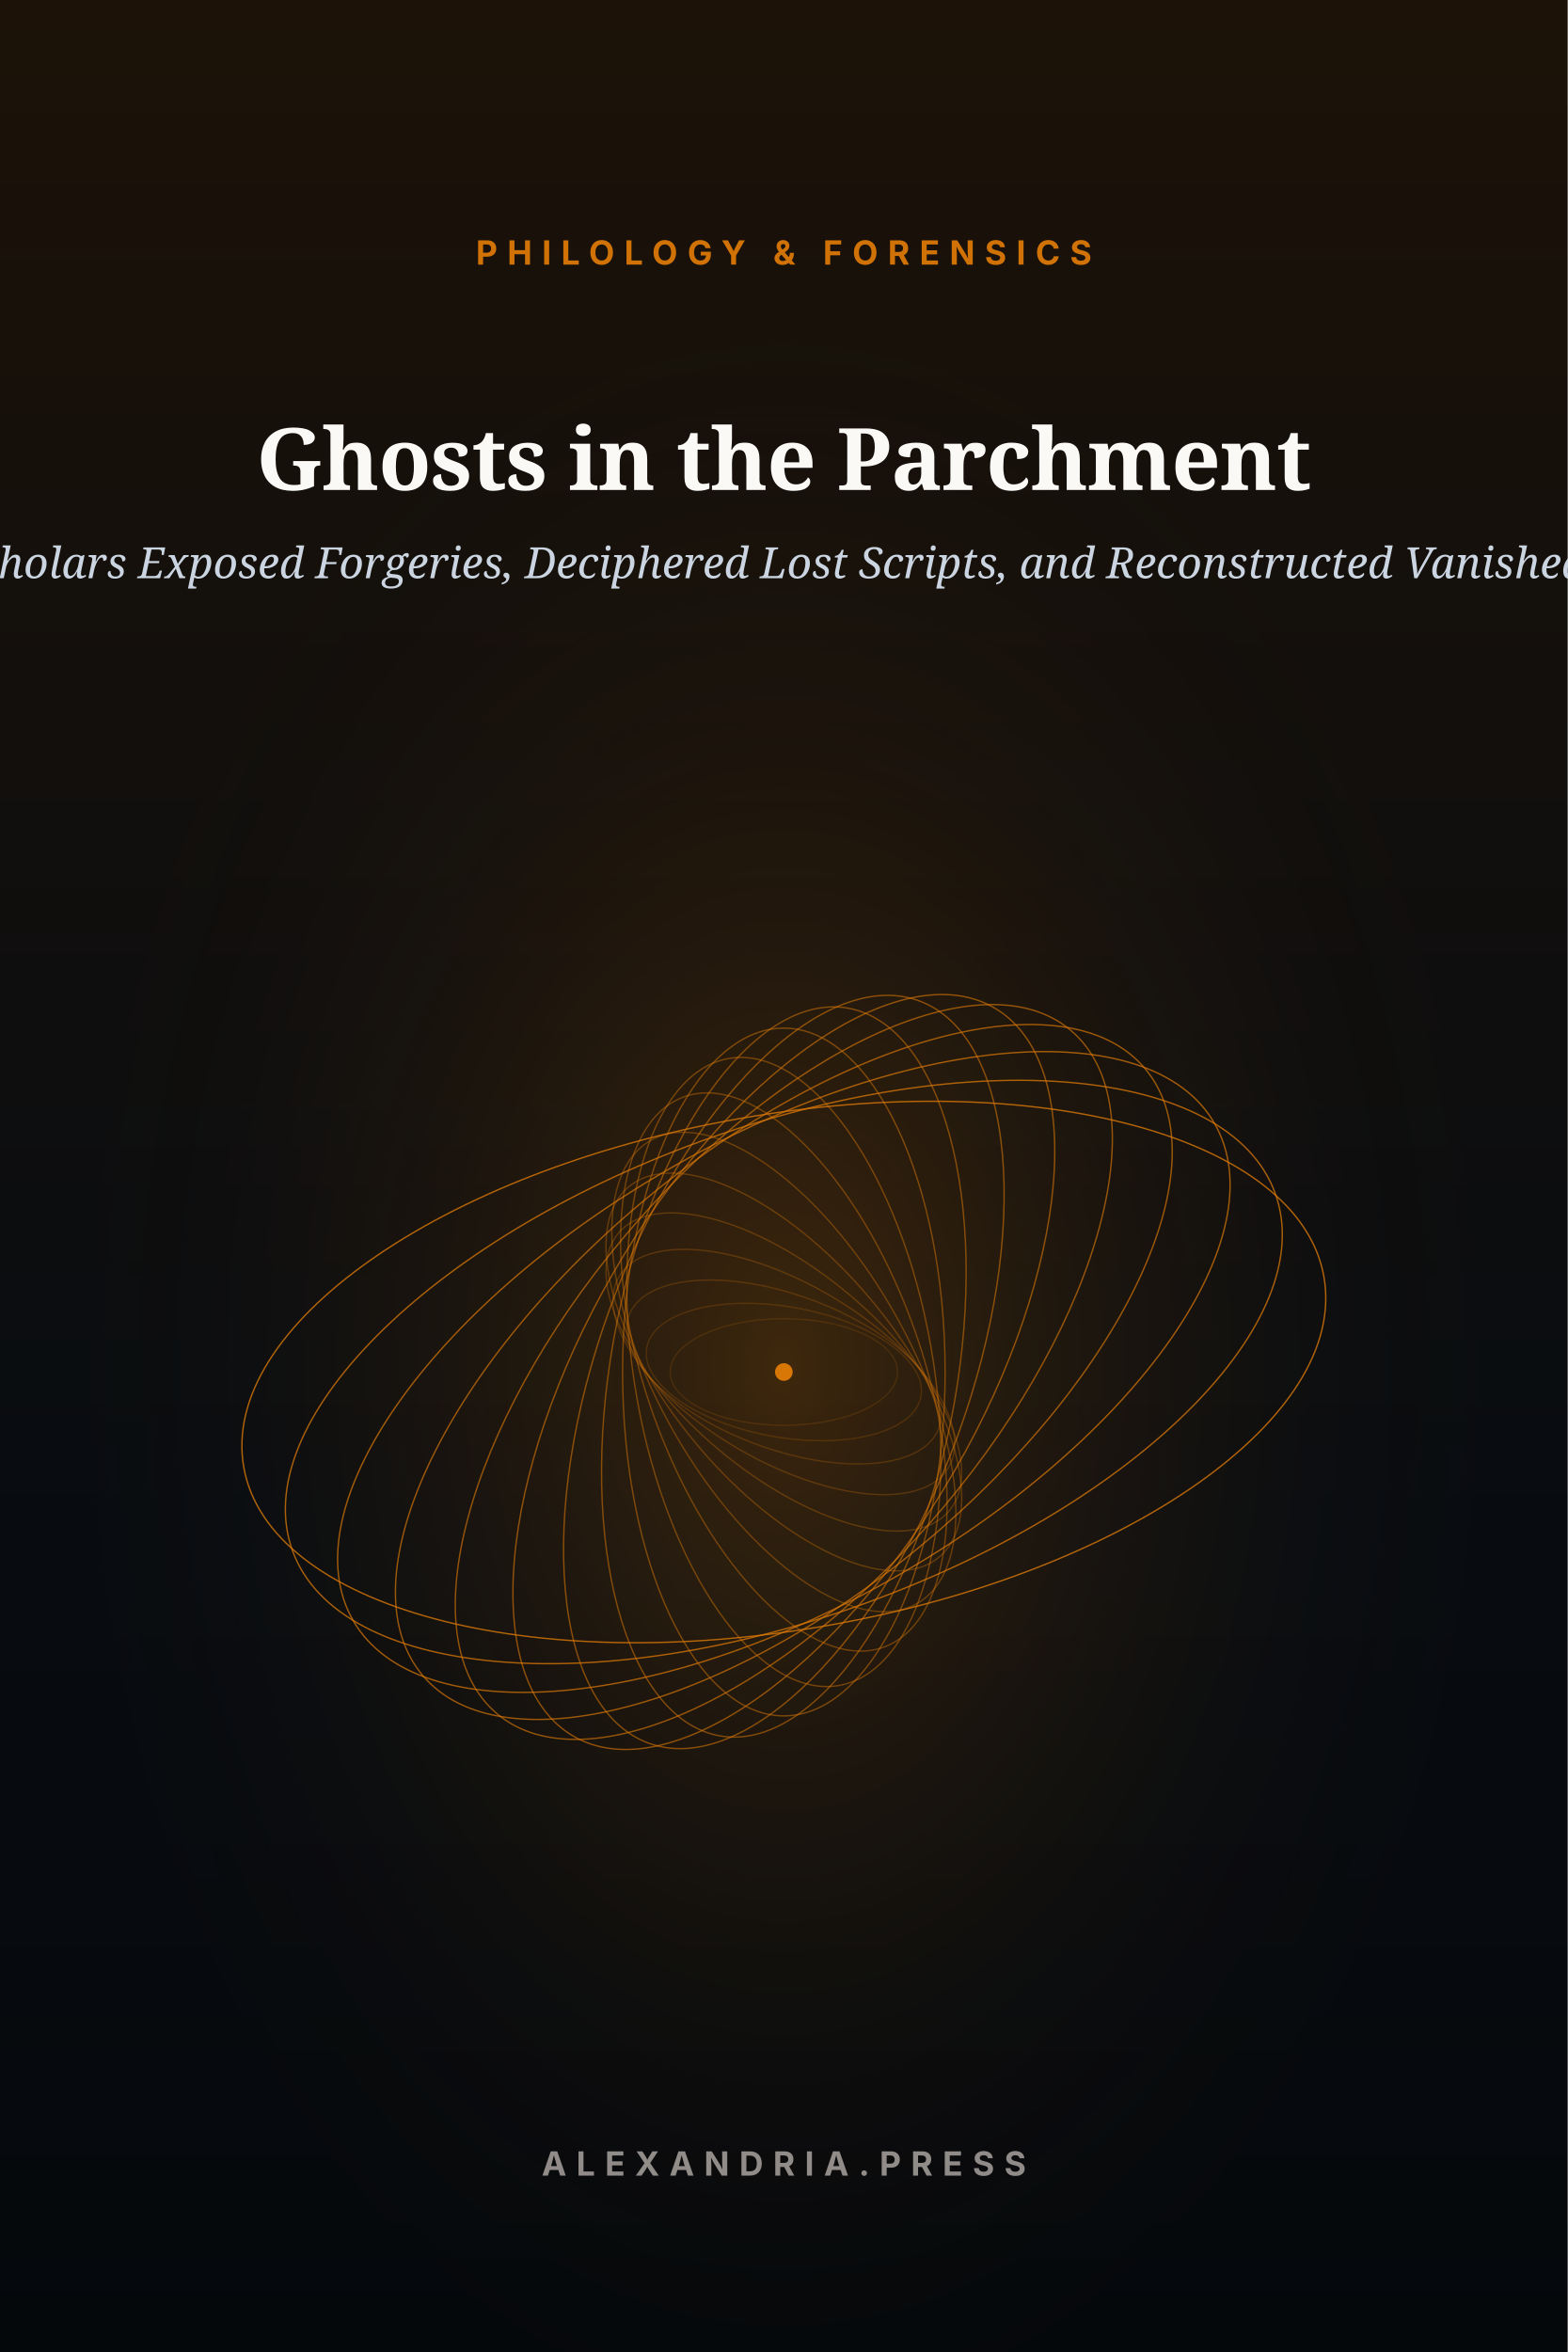
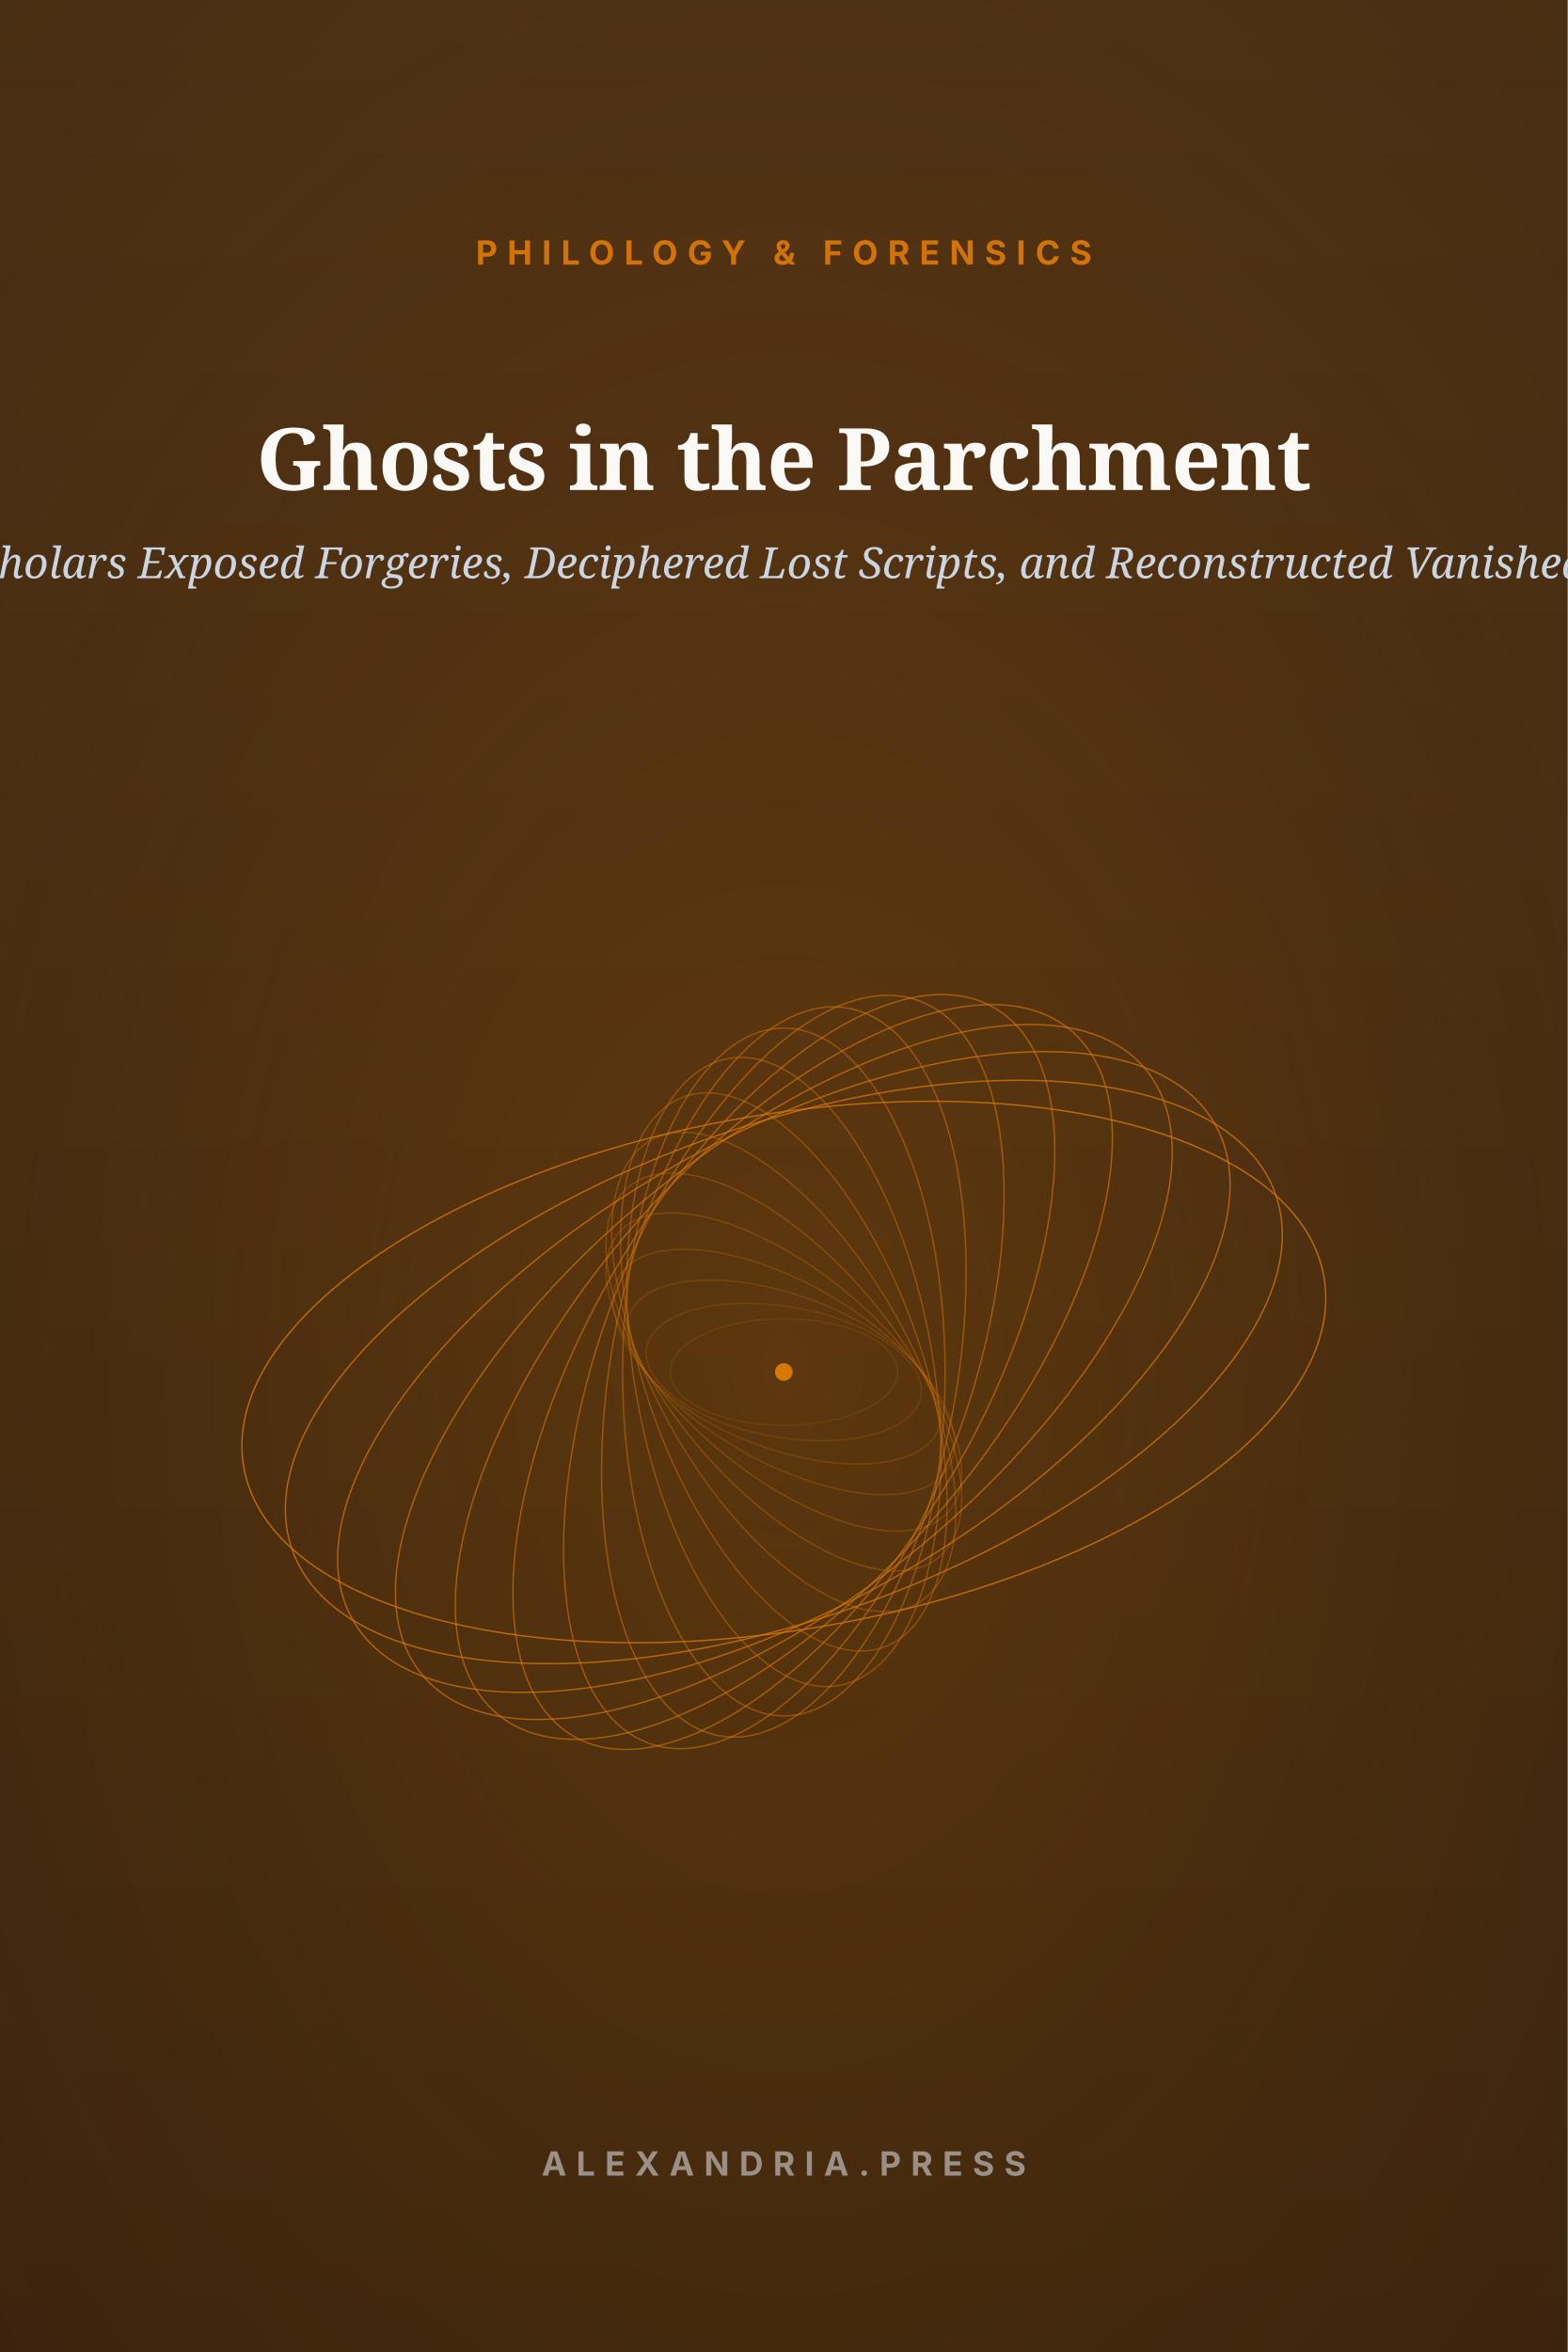
<svg xmlns="http://www.w3.org/2000/svg" viewBox="0 0 1600 2400" width="100%" height="100%">
  <defs>
    <linearGradient id="bg-ghosts-in-the-parchment" x1="0%" y1="0%" x2="0%" y2="100%">
-       <stop offset="0%" stop-color="#1c1208" />
-       <stop offset="65%" stop-color="#080c11" />
-       <stop offset="100%" stop-color="#05080b" />
+       <stop offset="0%" stop-color="#3d2815" />
+       <stop offset="60%" stop-color="#302011" />
+       <stop offset="100%" stop-color="#291b0e" />
    </linearGradient>
-     <radialGradient id="halo-ghosts-in-the-parchment" cx="50%" cy="58%" r="48%">
-       <stop offset="0%" stop-color="#d97706" stop-opacity="0.25" />
-       <stop offset="100%" stop-color="#05080b" stop-opacity="0" />
+     <radialGradient id="halo-ghosts-in-the-parchment" cx="50%" cy="58%" r="75%">
+       <stop offset="0%" stop-color="#d97706" stop-opacity="0.26" />
+       <stop offset="55%" stop-color="#d97706" stop-opacity="0.15" />
+       <stop offset="100%" stop-color="#d97706" stop-opacity="0.08" />
    </radialGradient>
  </defs>
  <rect width="1600" height="2400" fill="url(#bg-ghosts-in-the-parchment)" />
  <rect width="1600" height="2400" fill="url(#halo-ghosts-in-the-parchment)" />
  <g text-anchor="middle" font-family="'Inter', -apple-system, sans-serif">
    <text x="800" y="270" font-size="34" font-weight="700" letter-spacing="10" fill="#d97706" opacity="0.95">PHILOLOGY &amp; FORENSICS</text>
  </g>
  <g text-anchor="middle">
    <text x="800" y="500" font-family="'Literata', Georgia, serif" font-size="88" font-weight="700" letter-spacing="-0.01em" fill="#faf9f6">
      Ghosts in the Parchment
    </text>
    <text x="800" y="590" font-family="'Literata', Georgia, serif" font-size="44" font-weight="400" font-style="italic" fill="#cbd5e1">
      How Scholars Exposed Forgeries, Deciphered Lost Scripts, and Reconstructed Vanished Books
    </text>
  </g>
  <g class="emblem-harmonic">
    <ellipse cx="800" cy="1400" rx="116.0" ry="54.4" transform="rotate(0 800 1400)" stroke="#d97706" stroke-width="1.4" fill="none" opacity="0.16" />
    <ellipse cx="800" cy="1400" rx="142.1" ry="66.6" transform="rotate(10 800 1400)" stroke="#d97706" stroke-width="1.4" fill="none" opacity="0.20" />
    <ellipse cx="800" cy="1400" rx="168.2" ry="78.9" transform="rotate(20 800 1400)" stroke="#d97706" stroke-width="1.4" fill="none" opacity="0.24" />
    <ellipse cx="800" cy="1400" rx="194.3" ry="91.1" transform="rotate(30 800 1400)" stroke="#d97706" stroke-width="1.4" fill="none" opacity="0.27" />
    <ellipse cx="800" cy="1400" rx="220.4" ry="103.4" transform="rotate(40 800 1400)" stroke="#d97706" stroke-width="1.4" fill="none" opacity="0.31" />
    <ellipse cx="800" cy="1400" rx="246.5" ry="115.6" transform="rotate(50 800 1400)" stroke="#d97706" stroke-width="1.4" fill="none" opacity="0.35" />
    <ellipse cx="800" cy="1400" rx="272.6" ry="127.8" transform="rotate(60 800 1400)" stroke="#d97706" stroke-width="1.4" fill="none" opacity="0.39" />
    <ellipse cx="800" cy="1400" rx="298.7" ry="140.1" transform="rotate(70 800 1400)" stroke="#d97706" stroke-width="1.4" fill="none" opacity="0.43" />
    <ellipse cx="800" cy="1400" rx="324.8" ry="152.3" transform="rotate(80 800 1400)" stroke="#d97706" stroke-width="1.4" fill="none" opacity="0.46" />
    <ellipse cx="800" cy="1400" rx="350.9" ry="164.6" transform="rotate(90 800 1400)" stroke="#d97706" stroke-width="1.4" fill="none" opacity="0.50" />
    <ellipse cx="800" cy="1400" rx="377.0" ry="176.8" transform="rotate(100 800 1400)" stroke="#d97706" stroke-width="1.4" fill="none" opacity="0.54" />
    <ellipse cx="800" cy="1400" rx="403.1" ry="189.0" transform="rotate(110 800 1400)" stroke="#d97706" stroke-width="1.4" fill="none" opacity="0.58" />
    <ellipse cx="800" cy="1400" rx="429.2" ry="201.3" transform="rotate(120 800 1400)" stroke="#d97706" stroke-width="1.4" fill="none" opacity="0.62" />
    <ellipse cx="800" cy="1400" rx="455.3" ry="213.5" transform="rotate(130 800 1400)" stroke="#d97706" stroke-width="1.4" fill="none" opacity="0.65" />
    <ellipse cx="800" cy="1400" rx="481.4" ry="225.8" transform="rotate(140 800 1400)" stroke="#d97706" stroke-width="1.4" fill="none" opacity="0.69" />
    <ellipse cx="800" cy="1400" rx="507.5" ry="238.0" transform="rotate(150 800 1400)" stroke="#d97706" stroke-width="1.4" fill="none" opacity="0.73" />
    <ellipse cx="800" cy="1400" rx="533.6" ry="250.2" transform="rotate(160 800 1400)" stroke="#d97706" stroke-width="1.4" fill="none" opacity="0.77" />
    <ellipse cx="800" cy="1400" rx="559.7" ry="262.5" transform="rotate(170 800 1400)" stroke="#d97706" stroke-width="1.4" fill="none" opacity="0.81" />
    <circle cx="800" cy="1400" r="9" fill="#d97706" />
  </g>
  <g text-anchor="middle" font-family="'Inter', -apple-system, sans-serif">
    <text x="800" y="2220" font-size="34" font-weight="700" letter-spacing="10" fill="#a8a29e" opacity="0.85">ALEXANDRIA.PRESS</text>
  </g>
</svg>
